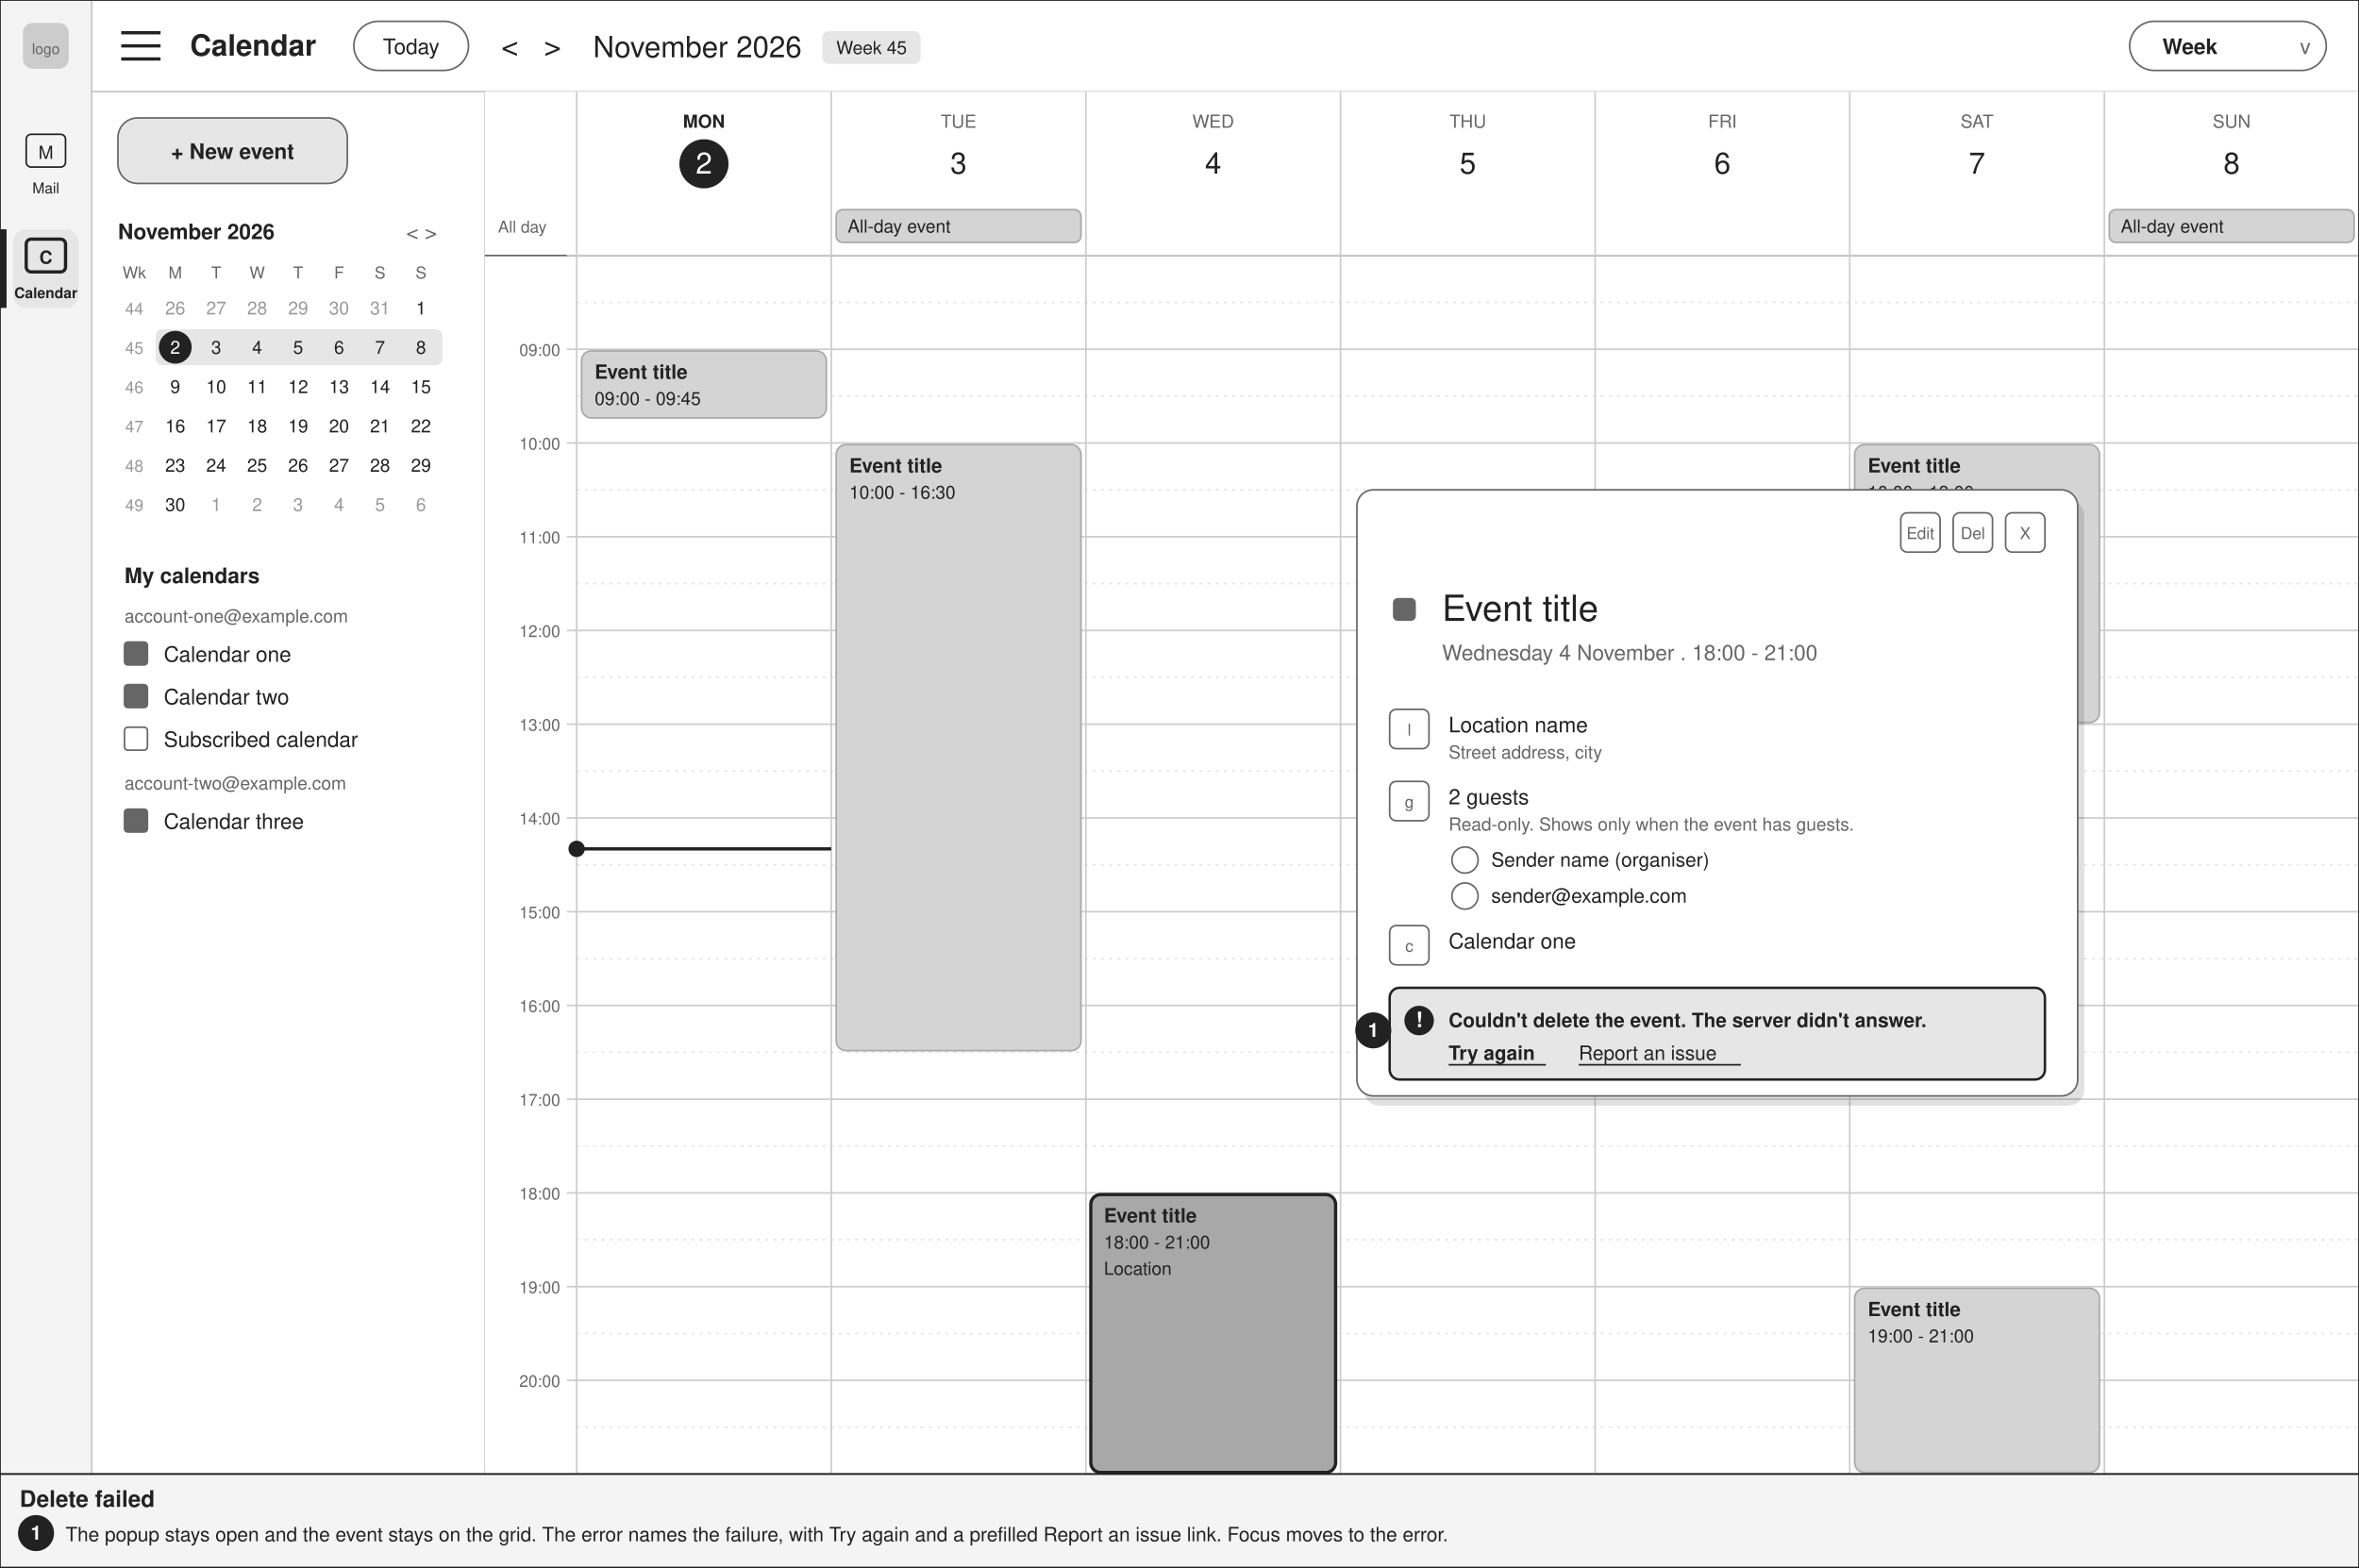
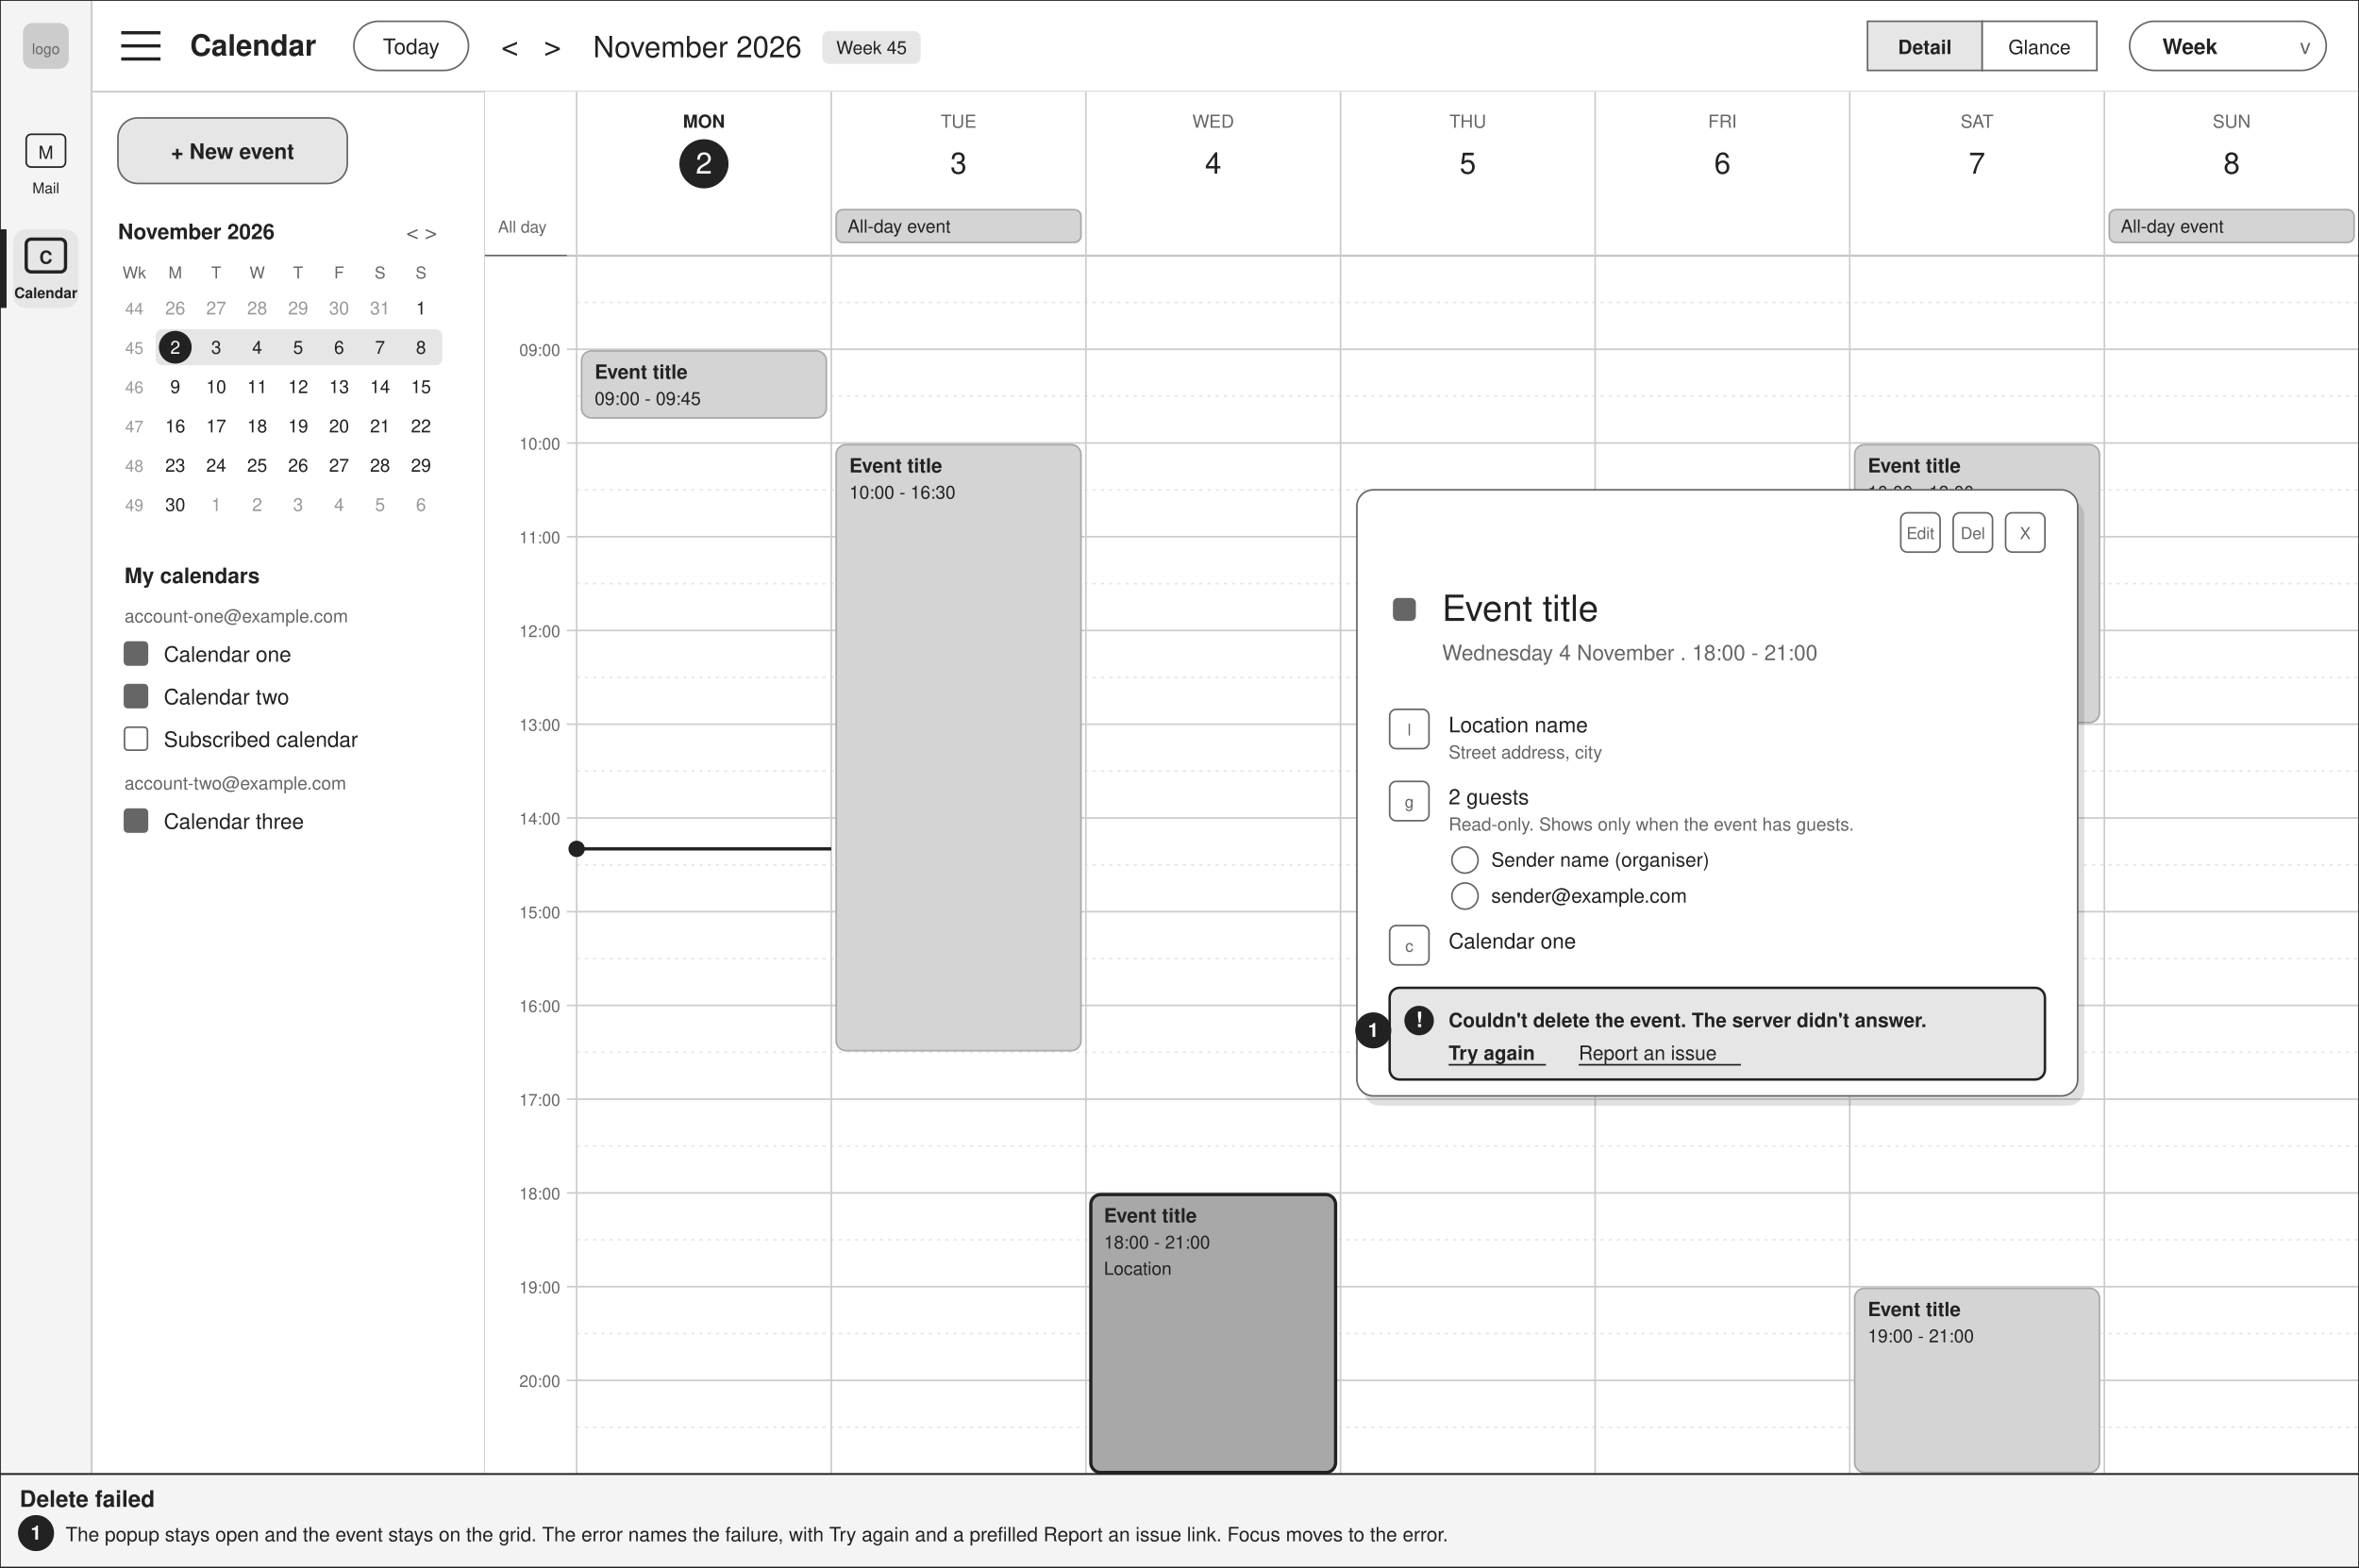
<svg xmlns="http://www.w3.org/2000/svg" width="1440" height="957" viewBox="0 0 1440 957">
  <rect width="1440" height="957" fill="#fff" />
  <rect x="0" y="0" width="56" height="900" rx="0" fill="#f4f4f4" stroke="#ccc" stroke-width="1" />
  <rect x="14" y="14" width="28" height="28" rx="6" fill="#ccc" stroke="none" stroke-width="1" />
  <text x="28" y="33" font-family="Helvetica, Arial, sans-serif" font-size="9" fill="#666" text-anchor="middle">logo</text>
  <rect x="16" y="82" width="24" height="20" rx="3" fill="none" stroke="#222" stroke-width="1" />
  <text x="28" y="97" font-family="Helvetica, Arial, sans-serif" font-size="11" fill="#222" text-anchor="middle">M</text>
  <text x="28" y="118" font-family="Helvetica, Arial, sans-serif" font-size="9" fill="#222" text-anchor="middle">Mail</text>
  <rect x="0" y="140" width="4" height="48" rx="0" fill="#222" stroke="none" stroke-width="1" />
  <rect x="8" y="140" width="40" height="48" rx="8" fill="#e6e6e6" stroke="none" stroke-width="1" />
  <rect x="16" y="146" width="24" height="20" rx="3" fill="none" stroke="#222" stroke-width="2" />
  <text x="28" y="161" font-family="Helvetica, Arial, sans-serif" font-size="11" fill="#222" font-weight="bold" text-anchor="middle">C</text>
  <text x="28" y="182" font-family="Helvetica, Arial, sans-serif" font-size="9" fill="#222" font-weight="bold" text-anchor="middle">Calendar</text>
  <rect x="56" y="0" width="1384" height="56" rx="0" fill="#fff" stroke="#ccc" stroke-width="1" />
  <line x1="74" y1="20" x2="98" y2="20" stroke="#222" stroke-width="2" />
  <line x1="74" y1="28" x2="98" y2="28" stroke="#222" stroke-width="2" />
  <line x1="74" y1="36" x2="98" y2="36" stroke="#222" stroke-width="2" />
  <text x="116" y="34" font-family="Helvetica, Arial, sans-serif" font-size="18" fill="#222" font-weight="bold">Calendar</text>
  <rect x="216" y="13" width="70" height="30" rx="15" fill="#fff" stroke="#666" stroke-width="1" />
  <text x="251" y="33" font-family="Helvetica, Arial, sans-serif" font-size="13" fill="#222" text-anchor="middle">Today</text>
  <text x="306" y="34" font-family="Helvetica, Arial, sans-serif" font-size="18" fill="#222">&lt;</text>
  <text x="332" y="34" font-family="Helvetica, Arial, sans-serif" font-size="18" fill="#222">&gt;</text>
  <text x="362" y="35" font-family="Helvetica, Arial, sans-serif" font-size="18" fill="#222">November 2026</text>
  <rect x="502" y="19" width="60" height="20" rx="4" fill="#e6e6e6" stroke="none" stroke-width="1" />
  <text x="532" y="33" font-family="Helvetica, Arial, sans-serif" font-size="11" fill="#222" text-anchor="middle">Week 45</text>
+   <rect x="1140" y="13" width="70" height="30" rx="0" fill="#e6e6e6" stroke="#666" stroke-width="1" />
+   <text x="1175" y="33" font-family="Helvetica, Arial, sans-serif" font-size="12" fill="#222" font-weight="bold" text-anchor="middle">Detail</text>
+   <rect x="1210" y="13" width="70" height="30" rx="0" fill="#fff" stroke="#666" stroke-width="1" />
+   <text x="1245" y="33" font-family="Helvetica, Arial, sans-serif" font-size="12" fill="#222" text-anchor="middle">Glance</text>
  <rect x="1300" y="13" width="120" height="30" rx="15" fill="none" stroke="#666" stroke-width="1" />
  <text x="1320" y="33" font-family="Helvetica, Arial, sans-serif" font-size="13" fill="#222" font-weight="bold">Week</text>
  <text x="1404" y="33" font-family="Helvetica, Arial, sans-serif" font-size="13" fill="#666">v</text>
  <rect x="56" y="56" width="240" height="844" rx="0" fill="#fff" stroke="#ccc" stroke-width="1" />
  <rect x="72" y="72" width="140" height="40" rx="12" fill="#e6e6e6" stroke="#666" stroke-width="1" />
  <text x="142" y="97" font-family="Helvetica, Arial, sans-serif" font-size="13" fill="#222" font-weight="bold" text-anchor="middle">+  New event</text>
  <text x="72" y="146" font-family="Helvetica, Arial, sans-serif" font-size="13" fill="#222" font-weight="bold">November 2026</text>
  <text x="248" y="146" font-family="Helvetica, Arial, sans-serif" font-size="13" fill="#666">&lt;  &gt;</text>
  <text x="82" y="170" font-family="Helvetica, Arial, sans-serif" font-size="10" fill="#666" text-anchor="middle">Wk</text>
  <text x="107" y="170" font-family="Helvetica, Arial, sans-serif" font-size="10" fill="#666" text-anchor="middle">M</text>
  <text x="132" y="170" font-family="Helvetica, Arial, sans-serif" font-size="10" fill="#666" text-anchor="middle">T</text>
  <text x="157" y="170" font-family="Helvetica, Arial, sans-serif" font-size="10" fill="#666" text-anchor="middle">W</text>
  <text x="182" y="170" font-family="Helvetica, Arial, sans-serif" font-size="10" fill="#666" text-anchor="middle">T</text>
  <text x="207" y="170" font-family="Helvetica, Arial, sans-serif" font-size="10" fill="#666" text-anchor="middle">F</text>
  <text x="232" y="170" font-family="Helvetica, Arial, sans-serif" font-size="10" fill="#666" text-anchor="middle">S</text>
  <text x="257" y="170" font-family="Helvetica, Arial, sans-serif" font-size="10" fill="#666" text-anchor="middle">S</text>
  <rect x="95" y="201" width="175" height="22" rx="4" fill="#e6e6e6" stroke="none" stroke-width="1" />
  <text x="82" y="192" font-family="Helvetica, Arial, sans-serif" font-size="10" fill="#999" text-anchor="middle">44</text>
  <text x="107" y="192" font-family="Helvetica, Arial, sans-serif" font-size="11" fill="#999" text-anchor="middle">26</text>
  <text x="132" y="192" font-family="Helvetica, Arial, sans-serif" font-size="11" fill="#999" text-anchor="middle">27</text>
  <text x="157" y="192" font-family="Helvetica, Arial, sans-serif" font-size="11" fill="#999" text-anchor="middle">28</text>
  <text x="182" y="192" font-family="Helvetica, Arial, sans-serif" font-size="11" fill="#999" text-anchor="middle">29</text>
  <text x="207" y="192" font-family="Helvetica, Arial, sans-serif" font-size="11" fill="#999" text-anchor="middle">30</text>
  <text x="232" y="192" font-family="Helvetica, Arial, sans-serif" font-size="11" fill="#999" text-anchor="middle">31</text>
  <text x="257" y="192" font-family="Helvetica, Arial, sans-serif" font-size="11" fill="#222" text-anchor="middle">1</text>
  <text x="82" y="216" font-family="Helvetica, Arial, sans-serif" font-size="10" fill="#999" text-anchor="middle">45</text>
  <circle cx="107" cy="212" r="10" fill="#222" stroke="none" stroke-width="1" />
  <text x="107" y="216" font-family="Helvetica, Arial, sans-serif" font-size="11" fill="#fff" text-anchor="middle">2</text>
  <text x="132" y="216" font-family="Helvetica, Arial, sans-serif" font-size="11" fill="#222" text-anchor="middle">3</text>
  <text x="157" y="216" font-family="Helvetica, Arial, sans-serif" font-size="11" fill="#222" text-anchor="middle">4</text>
  <text x="182" y="216" font-family="Helvetica, Arial, sans-serif" font-size="11" fill="#222" text-anchor="middle">5</text>
  <text x="207" y="216" font-family="Helvetica, Arial, sans-serif" font-size="11" fill="#222" text-anchor="middle">6</text>
  <text x="232" y="216" font-family="Helvetica, Arial, sans-serif" font-size="11" fill="#222" text-anchor="middle">7</text>
  <text x="257" y="216" font-family="Helvetica, Arial, sans-serif" font-size="11" fill="#222" text-anchor="middle">8</text>
  <text x="82" y="240" font-family="Helvetica, Arial, sans-serif" font-size="10" fill="#999" text-anchor="middle">46</text>
  <text x="107" y="240" font-family="Helvetica, Arial, sans-serif" font-size="11" fill="#222" text-anchor="middle">9</text>
  <text x="132" y="240" font-family="Helvetica, Arial, sans-serif" font-size="11" fill="#222" text-anchor="middle">10</text>
  <text x="157" y="240" font-family="Helvetica, Arial, sans-serif" font-size="11" fill="#222" text-anchor="middle">11</text>
  <text x="182" y="240" font-family="Helvetica, Arial, sans-serif" font-size="11" fill="#222" text-anchor="middle">12</text>
  <text x="207" y="240" font-family="Helvetica, Arial, sans-serif" font-size="11" fill="#222" text-anchor="middle">13</text>
  <text x="232" y="240" font-family="Helvetica, Arial, sans-serif" font-size="11" fill="#222" text-anchor="middle">14</text>
  <text x="257" y="240" font-family="Helvetica, Arial, sans-serif" font-size="11" fill="#222" text-anchor="middle">15</text>
  <text x="82" y="264" font-family="Helvetica, Arial, sans-serif" font-size="10" fill="#999" text-anchor="middle">47</text>
  <text x="107" y="264" font-family="Helvetica, Arial, sans-serif" font-size="11" fill="#222" text-anchor="middle">16</text>
  <text x="132" y="264" font-family="Helvetica, Arial, sans-serif" font-size="11" fill="#222" text-anchor="middle">17</text>
  <text x="157" y="264" font-family="Helvetica, Arial, sans-serif" font-size="11" fill="#222" text-anchor="middle">18</text>
  <text x="182" y="264" font-family="Helvetica, Arial, sans-serif" font-size="11" fill="#222" text-anchor="middle">19</text>
  <text x="207" y="264" font-family="Helvetica, Arial, sans-serif" font-size="11" fill="#222" text-anchor="middle">20</text>
  <text x="232" y="264" font-family="Helvetica, Arial, sans-serif" font-size="11" fill="#222" text-anchor="middle">21</text>
  <text x="257" y="264" font-family="Helvetica, Arial, sans-serif" font-size="11" fill="#222" text-anchor="middle">22</text>
  <text x="82" y="288" font-family="Helvetica, Arial, sans-serif" font-size="10" fill="#999" text-anchor="middle">48</text>
  <text x="107" y="288" font-family="Helvetica, Arial, sans-serif" font-size="11" fill="#222" text-anchor="middle">23</text>
  <text x="132" y="288" font-family="Helvetica, Arial, sans-serif" font-size="11" fill="#222" text-anchor="middle">24</text>
  <text x="157" y="288" font-family="Helvetica, Arial, sans-serif" font-size="11" fill="#222" text-anchor="middle">25</text>
  <text x="182" y="288" font-family="Helvetica, Arial, sans-serif" font-size="11" fill="#222" text-anchor="middle">26</text>
  <text x="207" y="288" font-family="Helvetica, Arial, sans-serif" font-size="11" fill="#222" text-anchor="middle">27</text>
  <text x="232" y="288" font-family="Helvetica, Arial, sans-serif" font-size="11" fill="#222" text-anchor="middle">28</text>
  <text x="257" y="288" font-family="Helvetica, Arial, sans-serif" font-size="11" fill="#222" text-anchor="middle">29</text>
  <text x="82" y="312" font-family="Helvetica, Arial, sans-serif" font-size="10" fill="#999" text-anchor="middle">49</text>
  <text x="107" y="312" font-family="Helvetica, Arial, sans-serif" font-size="11" fill="#222" text-anchor="middle">30</text>
  <text x="132" y="312" font-family="Helvetica, Arial, sans-serif" font-size="11" fill="#999" text-anchor="middle">1</text>
  <text x="157" y="312" font-family="Helvetica, Arial, sans-serif" font-size="11" fill="#999" text-anchor="middle">2</text>
  <text x="182" y="312" font-family="Helvetica, Arial, sans-serif" font-size="11" fill="#999" text-anchor="middle">3</text>
  <text x="207" y="312" font-family="Helvetica, Arial, sans-serif" font-size="11" fill="#999" text-anchor="middle">4</text>
  <text x="232" y="312" font-family="Helvetica, Arial, sans-serif" font-size="11" fill="#999" text-anchor="middle">5</text>
  <text x="257" y="312" font-family="Helvetica, Arial, sans-serif" font-size="11" fill="#999" text-anchor="middle">6</text>
  <text x="76" y="356" font-family="Helvetica, Arial, sans-serif" font-size="13" fill="#222" font-weight="bold">My calendars</text>
  <text x="76" y="380" font-family="Helvetica, Arial, sans-serif" font-size="11" fill="#666">account-one@example.com</text>
  <rect x="76" y="392" width="14" height="14" rx="2" fill="#666" stroke="#666" stroke-width="1" />
  <text x="100" y="404" font-family="Helvetica, Arial, sans-serif" font-size="13" fill="#222">Calendar one</text>
  <rect x="76" y="418" width="14" height="14" rx="2" fill="#666" stroke="#666" stroke-width="1" />
  <text x="100" y="430" font-family="Helvetica, Arial, sans-serif" font-size="13" fill="#222">Calendar two</text>
  <rect x="76" y="444" width="14" height="14" rx="2" fill="none" stroke="#666" stroke-width="1" />
  <text x="100" y="456" font-family="Helvetica, Arial, sans-serif" font-size="13" fill="#222">Subscribed calendar</text>
  <text x="76" y="482" font-family="Helvetica, Arial, sans-serif" font-size="11" fill="#666">account-two@example.com</text>
  <rect x="76" y="494" width="14" height="14" rx="2" fill="#666" stroke="#666" stroke-width="1" />
  <text x="100" y="506" font-family="Helvetica, Arial, sans-serif" font-size="13" fill="#222">Calendar three</text>
  <rect x="296" y="56" width="1144" height="844" rx="0" fill="#fff" stroke="none" stroke-width="1" />
  <text x="429.714" y="78" font-family="Helvetica, Arial, sans-serif" font-size="11" fill="#222" font-weight="bold" text-anchor="middle">MON</text>
  <circle cx="429.714" cy="100" r="15" fill="#222" stroke="none" stroke-width="1" />
  <text x="429.714" y="106" font-family="Helvetica, Arial, sans-serif" font-size="18" fill="#fff" text-anchor="middle">2</text>
  <text x="585.143" y="78" font-family="Helvetica, Arial, sans-serif" font-size="11" fill="#666" text-anchor="middle">TUE</text>
  <text x="585.143" y="106" font-family="Helvetica, Arial, sans-serif" font-size="18" fill="#222" text-anchor="middle">3</text>
  <text x="740.571" y="78" font-family="Helvetica, Arial, sans-serif" font-size="11" fill="#666" text-anchor="middle">WED</text>
  <text x="740.571" y="106" font-family="Helvetica, Arial, sans-serif" font-size="18" fill="#222" text-anchor="middle">4</text>
  <text x="896" y="78" font-family="Helvetica, Arial, sans-serif" font-size="11" fill="#666" text-anchor="middle">THU</text>
  <text x="896" y="106" font-family="Helvetica, Arial, sans-serif" font-size="18" fill="#222" text-anchor="middle">5</text>
  <text x="1051.429" y="78" font-family="Helvetica, Arial, sans-serif" font-size="11" fill="#666" text-anchor="middle">FRI</text>
  <text x="1051.429" y="106" font-family="Helvetica, Arial, sans-serif" font-size="18" fill="#222" text-anchor="middle">6</text>
  <text x="1206.857" y="78" font-family="Helvetica, Arial, sans-serif" font-size="11" fill="#666" text-anchor="middle">SAT</text>
  <text x="1206.857" y="106" font-family="Helvetica, Arial, sans-serif" font-size="18" fill="#222" text-anchor="middle">7</text>
  <text x="1362.286" y="78" font-family="Helvetica, Arial, sans-serif" font-size="11" fill="#666" text-anchor="middle">SUN</text>
  <text x="1362.286" y="106" font-family="Helvetica, Arial, sans-serif" font-size="18" fill="#222" text-anchor="middle">8</text>
  <text x="304" y="142" font-family="Helvetica, Arial, sans-serif" font-size="10" fill="#666">All day</text>
  <rect x="510.429" y="128" width="149.429" height="20" rx="4" fill="#d4d4d4" stroke="#a8a8a8" stroke-width="1" />
  <text x="517.429" y="142" font-family="Helvetica, Arial, sans-serif" font-size="11" fill="#222">All-day event</text>
  <rect x="1287.571" y="128" width="149.429" height="20" rx="4" fill="#d4d4d4" stroke="#a8a8a8" stroke-width="1" />
  <text x="1294.571" y="142" font-family="Helvetica, Arial, sans-serif" font-size="11" fill="#222">All-day event</text>
  <line x1="296" y1="156" x2="1440" y2="156" stroke="#666" stroke-width="1" />
  <line x1="346" y1="156" x2="1440" y2="156" stroke="#ccc" stroke-width="1" />
  <line x1="352" y1="184.615" x2="1440" y2="184.615" stroke="#e6e6e6" stroke-width="1" stroke-dasharray="2 3" />
  <line x1="346" y1="213.231" x2="1440" y2="213.231" stroke="#ccc" stroke-width="1" />
  <text x="342" y="217.231" font-family="Helvetica, Arial, sans-serif" font-size="10" fill="#666" text-anchor="end">09:00</text>
  <line x1="352" y1="241.846" x2="1440" y2="241.846" stroke="#e6e6e6" stroke-width="1" stroke-dasharray="2 3" />
  <line x1="346" y1="270.462" x2="1440" y2="270.462" stroke="#ccc" stroke-width="1" />
  <text x="342" y="274.462" font-family="Helvetica, Arial, sans-serif" font-size="10" fill="#666" text-anchor="end">10:00</text>
  <line x1="352" y1="299.077" x2="1440" y2="299.077" stroke="#e6e6e6" stroke-width="1" stroke-dasharray="2 3" />
  <line x1="346" y1="327.692" x2="1440" y2="327.692" stroke="#ccc" stroke-width="1" />
  <text x="342" y="331.692" font-family="Helvetica, Arial, sans-serif" font-size="10" fill="#666" text-anchor="end">11:00</text>
  <line x1="352" y1="356.308" x2="1440" y2="356.308" stroke="#e6e6e6" stroke-width="1" stroke-dasharray="2 3" />
  <line x1="346" y1="384.923" x2="1440" y2="384.923" stroke="#ccc" stroke-width="1" />
  <text x="342" y="388.923" font-family="Helvetica, Arial, sans-serif" font-size="10" fill="#666" text-anchor="end">12:00</text>
  <line x1="352" y1="413.538" x2="1440" y2="413.538" stroke="#e6e6e6" stroke-width="1" stroke-dasharray="2 3" />
  <line x1="346" y1="442.154" x2="1440" y2="442.154" stroke="#ccc" stroke-width="1" />
  <text x="342" y="446.154" font-family="Helvetica, Arial, sans-serif" font-size="10" fill="#666" text-anchor="end">13:00</text>
  <line x1="352" y1="470.769" x2="1440" y2="470.769" stroke="#e6e6e6" stroke-width="1" stroke-dasharray="2 3" />
  <line x1="346" y1="499.385" x2="1440" y2="499.385" stroke="#ccc" stroke-width="1" />
  <text x="342" y="503.385" font-family="Helvetica, Arial, sans-serif" font-size="10" fill="#666" text-anchor="end">14:00</text>
  <line x1="352" y1="528" x2="1440" y2="528" stroke="#e6e6e6" stroke-width="1" stroke-dasharray="2 3" />
  <line x1="346" y1="556.615" x2="1440" y2="556.615" stroke="#ccc" stroke-width="1" />
  <text x="342" y="560.615" font-family="Helvetica, Arial, sans-serif" font-size="10" fill="#666" text-anchor="end">15:00</text>
  <line x1="352" y1="585.231" x2="1440" y2="585.231" stroke="#e6e6e6" stroke-width="1" stroke-dasharray="2 3" />
  <line x1="346" y1="613.846" x2="1440" y2="613.846" stroke="#ccc" stroke-width="1" />
  <text x="342" y="617.846" font-family="Helvetica, Arial, sans-serif" font-size="10" fill="#666" text-anchor="end">16:00</text>
  <line x1="352" y1="642.462" x2="1440" y2="642.462" stroke="#e6e6e6" stroke-width="1" stroke-dasharray="2 3" />
  <line x1="346" y1="671.077" x2="1440" y2="671.077" stroke="#ccc" stroke-width="1" />
  <text x="342" y="675.077" font-family="Helvetica, Arial, sans-serif" font-size="10" fill="#666" text-anchor="end">17:00</text>
  <line x1="352" y1="699.692" x2="1440" y2="699.692" stroke="#e6e6e6" stroke-width="1" stroke-dasharray="2 3" />
  <line x1="346" y1="728.308" x2="1440" y2="728.308" stroke="#ccc" stroke-width="1" />
  <text x="342" y="732.308" font-family="Helvetica, Arial, sans-serif" font-size="10" fill="#666" text-anchor="end">18:00</text>
  <line x1="352" y1="756.923" x2="1440" y2="756.923" stroke="#e6e6e6" stroke-width="1" stroke-dasharray="2 3" />
  <line x1="346" y1="785.538" x2="1440" y2="785.538" stroke="#ccc" stroke-width="1" />
  <text x="342" y="789.538" font-family="Helvetica, Arial, sans-serif" font-size="10" fill="#666" text-anchor="end">19:00</text>
  <line x1="352" y1="814.154" x2="1440" y2="814.154" stroke="#e6e6e6" stroke-width="1" stroke-dasharray="2 3" />
  <line x1="346" y1="842.769" x2="1440" y2="842.769" stroke="#ccc" stroke-width="1" />
  <text x="342" y="846.769" font-family="Helvetica, Arial, sans-serif" font-size="10" fill="#666" text-anchor="end">20:00</text>
  <line x1="352" y1="871.385" x2="1440" y2="871.385" stroke="#e6e6e6" stroke-width="1" stroke-dasharray="2 3" />
  <line x1="346" y1="900" x2="1440" y2="900" stroke="#ccc" stroke-width="1" />
  <line x1="352" y1="928.615" x2="1440" y2="928.615" stroke="#e6e6e6" stroke-width="1" stroke-dasharray="2 3" />
  <line x1="352" y1="56" x2="352" y2="900" stroke="#ccc" stroke-width="1" />
  <line x1="507.429" y1="56" x2="507.429" y2="900" stroke="#ccc" stroke-width="1" />
  <line x1="662.857" y1="56" x2="662.857" y2="900" stroke="#ccc" stroke-width="1" />
  <line x1="818.286" y1="56" x2="818.286" y2="900" stroke="#ccc" stroke-width="1" />
  <line x1="973.714" y1="56" x2="973.714" y2="900" stroke="#ccc" stroke-width="1" />
  <line x1="1129.143" y1="56" x2="1129.143" y2="900" stroke="#ccc" stroke-width="1" />
  <line x1="1284.571" y1="56" x2="1284.571" y2="900" stroke="#ccc" stroke-width="1" />
  <line x1="1440" y1="56" x2="1440" y2="900" stroke="#ccc" stroke-width="1" />
  <circle cx="352" cy="518.271" r="5" fill="#222" stroke="none" stroke-width="1" />
  <line x1="352" y1="518.271" x2="507.429" y2="518.271" stroke="#222" stroke-width="2" />
  <rect x="510.429" y="271.462" width="149.429" height="370" rx="6" fill="#d4d4d4" stroke="#a8a8a8" stroke-width="1" />
  <text x="518.429" y="288.462" font-family="Helvetica, Arial, sans-serif" font-size="12" fill="#222" font-weight="bold">Event title</text>
  <text x="518.429" y="304.462" font-family="Helvetica, Arial, sans-serif" font-size="11" fill="#222">10:00 - 16:30</text>
  <rect x="665.857" y="729.308" width="149.429" height="169.692" rx="6" fill="#a8a8a8" stroke="#222" stroke-width="2" />
  <text x="673.857" y="746.308" font-family="Helvetica, Arial, sans-serif" font-size="12" fill="#222" font-weight="bold">Event title</text>
  <text x="673.857" y="762.308" font-family="Helvetica, Arial, sans-serif" font-size="11" fill="#222">18:00 - 21:00</text>
  <text x="673.857" y="778.308" font-family="Helvetica, Arial, sans-serif" font-size="11" fill="#222">Location</text>
  <rect x="1132.143" y="271.462" width="149.429" height="169.692" rx="6" fill="#d4d4d4" stroke="#a8a8a8" stroke-width="1" />
  <text x="1140.143" y="288.462" font-family="Helvetica, Arial, sans-serif" font-size="12" fill="#222" font-weight="bold">Event title</text>
  <text x="1140.143" y="304.462" font-family="Helvetica, Arial, sans-serif" font-size="11" fill="#222">10:00 - 13:00</text>
  <rect x="1132.143" y="786.538" width="149.429" height="112.462" rx="6" fill="#d4d4d4" stroke="#a8a8a8" stroke-width="1" />
  <text x="1140.143" y="803.538" font-family="Helvetica, Arial, sans-serif" font-size="12" fill="#222" font-weight="bold">Event title</text>
  <text x="1140.143" y="819.538" font-family="Helvetica, Arial, sans-serif" font-size="11" fill="#222">19:00 - 21:00</text>
  <rect x="355" y="214.231" width="149.429" height="40.923" rx="6" fill="#d4d4d4" stroke="#a8a8a8" stroke-width="1" />
  <text x="363" y="231.231" font-family="Helvetica, Arial, sans-serif" font-size="12" fill="#222" font-weight="bold">Event title</text>
  <text x="363" y="247.231" font-family="Helvetica, Arial, sans-serif" font-size="11" fill="#222">09:00 - 09:45</text>
  <rect x="832.286" y="305.077" width="440" height="370" rx="10" fill="#000" stroke="none" stroke-width="1" fill-opacity="0.12" />
  <rect x="828.286" y="299.077" width="440" height="370" rx="10" fill="#fff" stroke="#666" stroke-width="1" />
  <rect x="1160.286" y="313.077" width="24" height="24" rx="4" fill="none" stroke="#666" stroke-width="1" />
  <text x="1172.286" y="329.077" font-family="Helvetica, Arial, sans-serif" font-size="10" fill="#666" text-anchor="middle">Edit</text>
  <rect x="1192.286" y="313.077" width="24" height="24" rx="4" fill="none" stroke="#666" stroke-width="1" />
  <text x="1204.286" y="329.077" font-family="Helvetica, Arial, sans-serif" font-size="10" fill="#666" text-anchor="middle">Del</text>
  <rect x="1224.286" y="313.077" width="24" height="24" rx="4" fill="none" stroke="#666" stroke-width="1" />
  <text x="1236.286" y="329.077" font-family="Helvetica, Arial, sans-serif" font-size="10" fill="#666" text-anchor="middle">X</text>
  <rect x="850.286" y="365.077" width="14" height="14" rx="3" fill="#666" stroke="none" stroke-width="1" />
  <text x="880.286" y="379.077" font-family="Helvetica, Arial, sans-serif" font-size="22" fill="#222">Event title</text>
  <text x="880.286" y="403.077" font-family="Helvetica, Arial, sans-serif" font-size="13" fill="#666">Wednesday 4 November  .  18:00 - 21:00</text>
  <rect x="848.286" y="433.077" width="24" height="24" rx="4" fill="none" stroke="#666" stroke-width="1" />
  <text x="860.286" y="449.077" font-family="Helvetica, Arial, sans-serif" font-size="10" fill="#666" text-anchor="middle">l</text>
  <text x="884.286" y="447.077" font-family="Helvetica, Arial, sans-serif" font-size="13" fill="#222">Location name</text>
  <text x="884.286" y="463.077" font-family="Helvetica, Arial, sans-serif" font-size="11" fill="#666">Street address, city</text>
  <rect x="848.286" y="477.077" width="24" height="24" rx="4" fill="none" stroke="#666" stroke-width="1" />
  <text x="860.286" y="493.077" font-family="Helvetica, Arial, sans-serif" font-size="10" fill="#666" text-anchor="middle">g</text>
  <text x="884.286" y="491.077" font-family="Helvetica, Arial, sans-serif" font-size="13" fill="#222">2 guests</text>
  <text x="884.286" y="507.077" font-family="Helvetica, Arial, sans-serif" font-size="11" fill="#666">Read-only. Shows only when the event has guests.</text>
  <circle cx="894.286" cy="525.077" r="8" fill="none" stroke="#666" stroke-width="1" />
  <text x="910.286" y="529.077" font-family="Helvetica, Arial, sans-serif" font-size="12" fill="#222">Sender name  (organiser)</text>
  <circle cx="894.286" cy="547.077" r="8" fill="none" stroke="#666" stroke-width="1" />
  <text x="910.286" y="551.077" font-family="Helvetica, Arial, sans-serif" font-size="12" fill="#222">sender@example.com</text>
  <rect x="848.286" y="565.077" width="24" height="24" rx="4" fill="none" stroke="#666" stroke-width="1" />
  <text x="860.286" y="581.077" font-family="Helvetica, Arial, sans-serif" font-size="10" fill="#666" text-anchor="middle">c</text>
  <text x="884.286" y="579.077" font-family="Helvetica, Arial, sans-serif" font-size="13" fill="#222">Calendar one</text>
  <rect x="848.286" y="603.077" width="400" height="56" rx="6" fill="#e6e6e6" stroke="#222" stroke-width="1.5" />
  <circle cx="866.286" cy="623.077" r="9" fill="#222" stroke="none" stroke-width="1" />
  <text x="866.286" y="627.077" font-family="Helvetica, Arial, sans-serif" font-size="13" fill="#fff" font-weight="bold" text-anchor="middle">!</text>
  <text x="884.286" y="627.077" font-family="Helvetica, Arial, sans-serif" font-size="12" fill="#222" font-weight="bold">Couldn't delete the event. The server didn't answer.</text>
  <text x="884.286" y="647.077" font-family="Helvetica, Arial, sans-serif" font-size="12" fill="#222" font-weight="bold">Try again</text>
  <line x1="884.286" y1="650.077" x2="943.686" y2="650.077" stroke="#222" stroke-width="1" />
  <text x="963.686" y="647.077" font-family="Helvetica, Arial, sans-serif" font-size="12" fill="#222">Report an issue</text>
  <line x1="963.686" y1="650.077" x2="1062.686" y2="650.077" stroke="#222" stroke-width="1" />
  <circle cx="838.286" cy="629.077" r="11" fill="#222" stroke="none" stroke-width="1" />
  <text x="838.286" y="633.077" font-family="Helvetica, Arial, sans-serif" font-size="12" fill="#fff" font-weight="bold" text-anchor="middle">1</text>
  <rect x="0" y="0" width="1440" height="900" rx="0" fill="none" stroke="#222" stroke-width="1" />
  <rect x="0" y="900" width="1440" height="57" rx="0" fill="#f4f4f4" stroke="#222" stroke-width="1" />
  <text x="12" y="920" font-family="Helvetica, Arial, sans-serif" font-size="14" fill="#222" font-weight="bold">Delete failed</text>
  <circle cx="22" cy="936" r="11" fill="#222" stroke="none" stroke-width="1" />
  <text x="22" y="940" font-family="Helvetica, Arial, sans-serif" font-size="12" fill="#fff" font-weight="bold" text-anchor="middle">1</text>
  <text x="40" y="941" font-family="Helvetica, Arial, sans-serif" font-size="12" fill="#222">The popup stays open and the event stays on the grid. The error names the failure, with Try again and a prefilled Report an issue link. Focus moves to the error.</text>
</svg>
